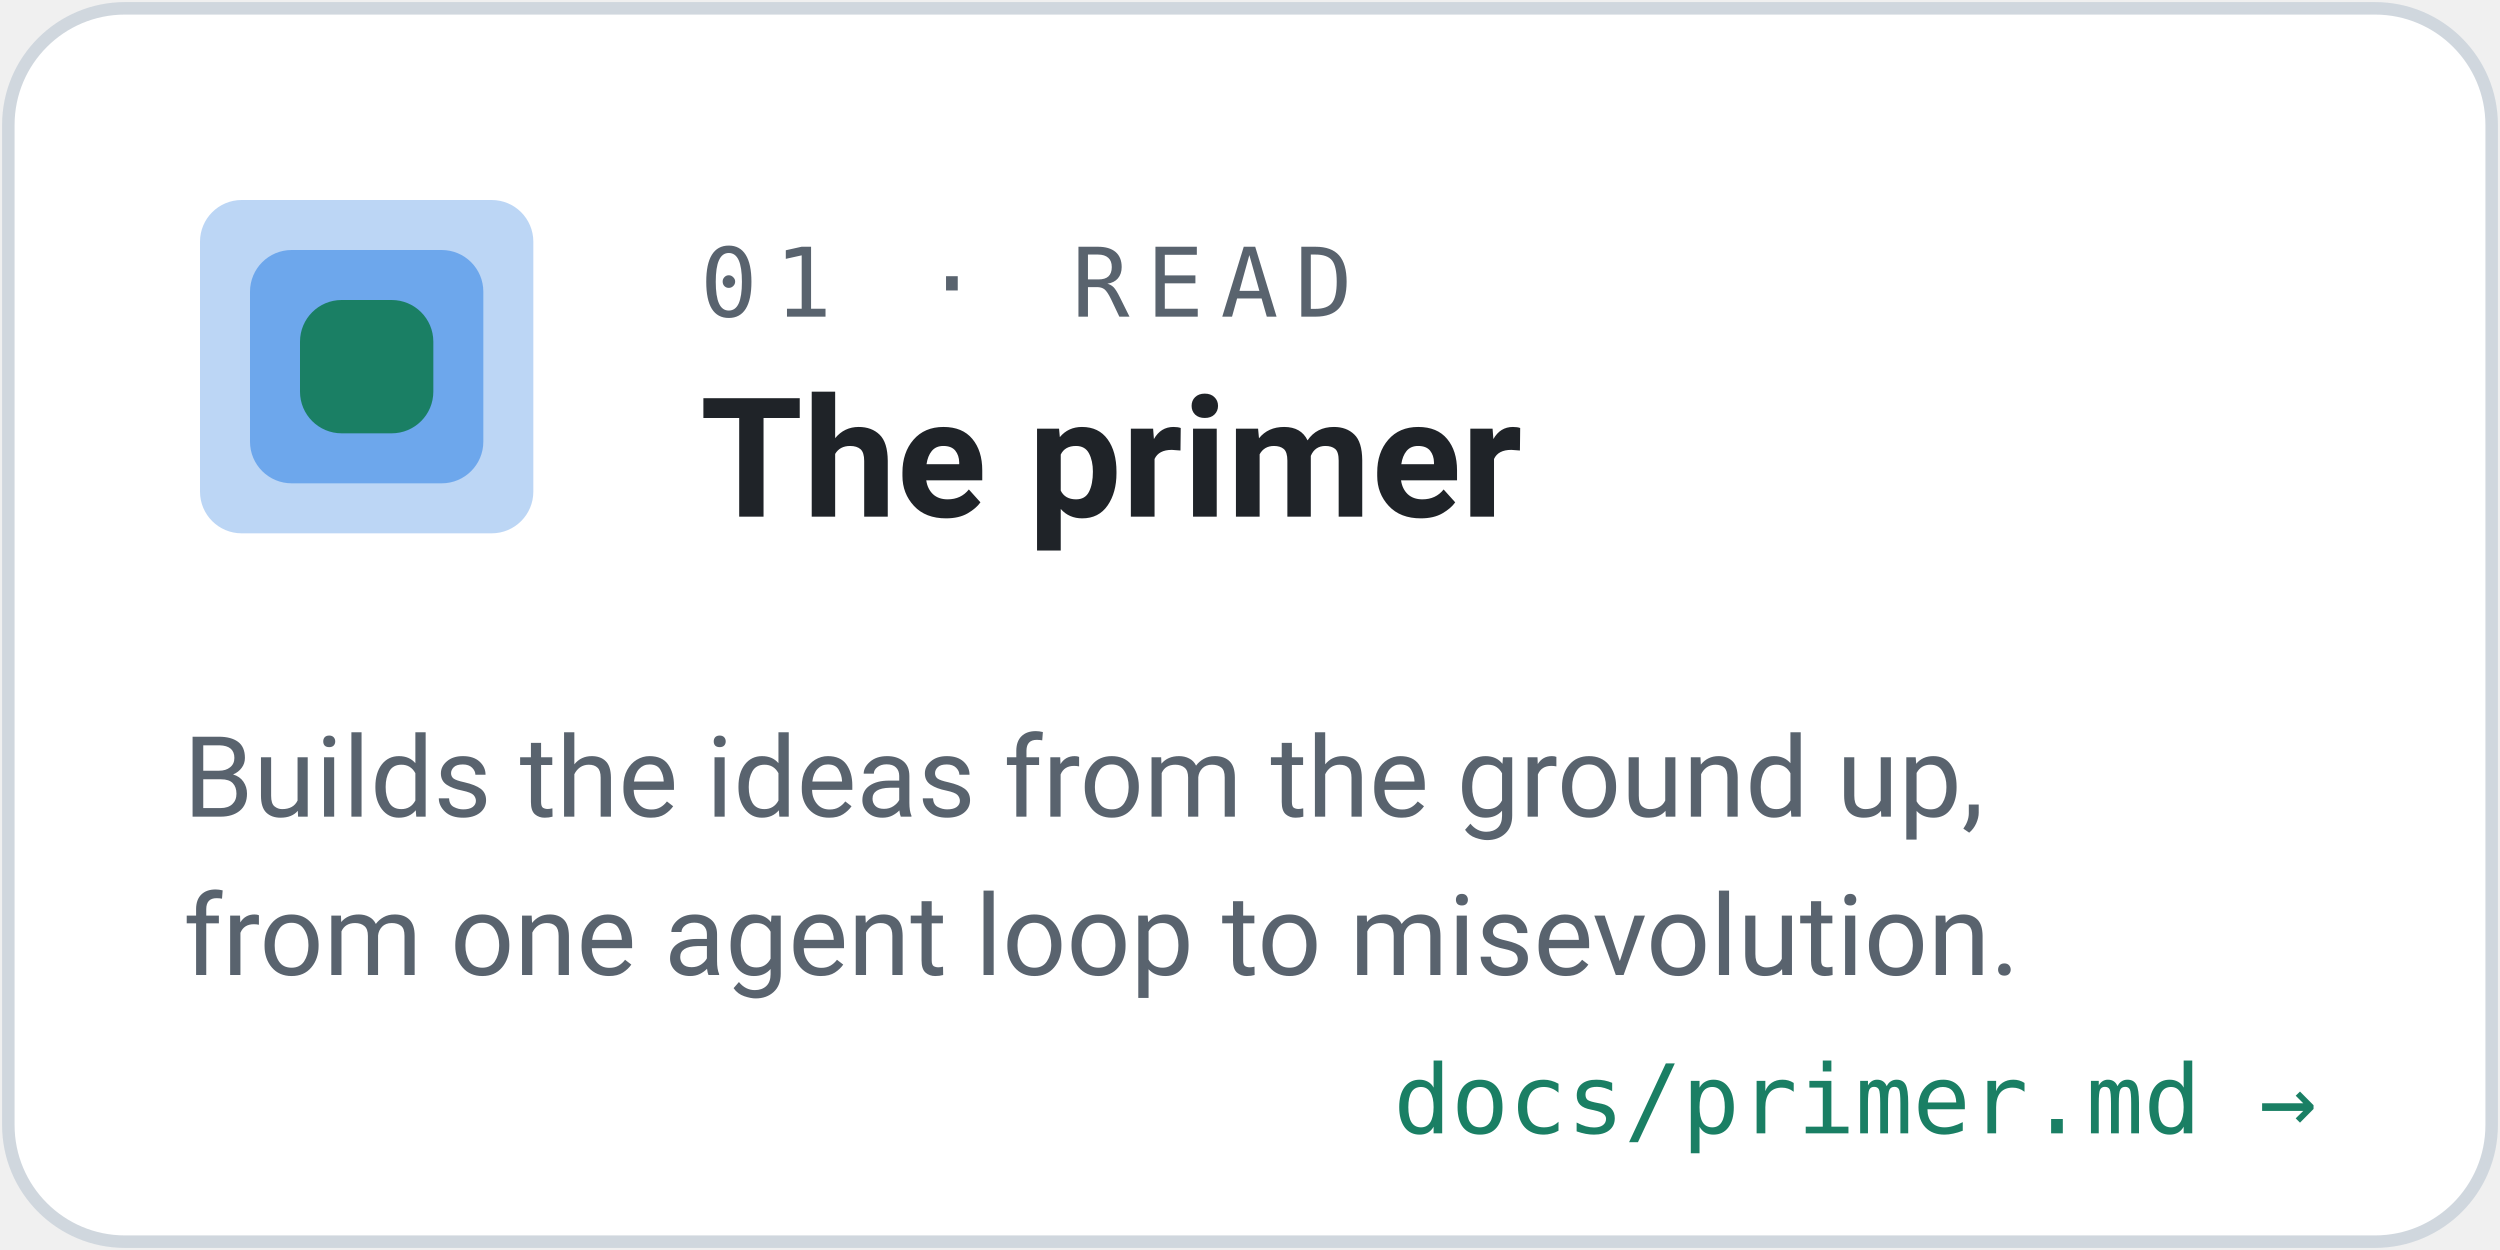
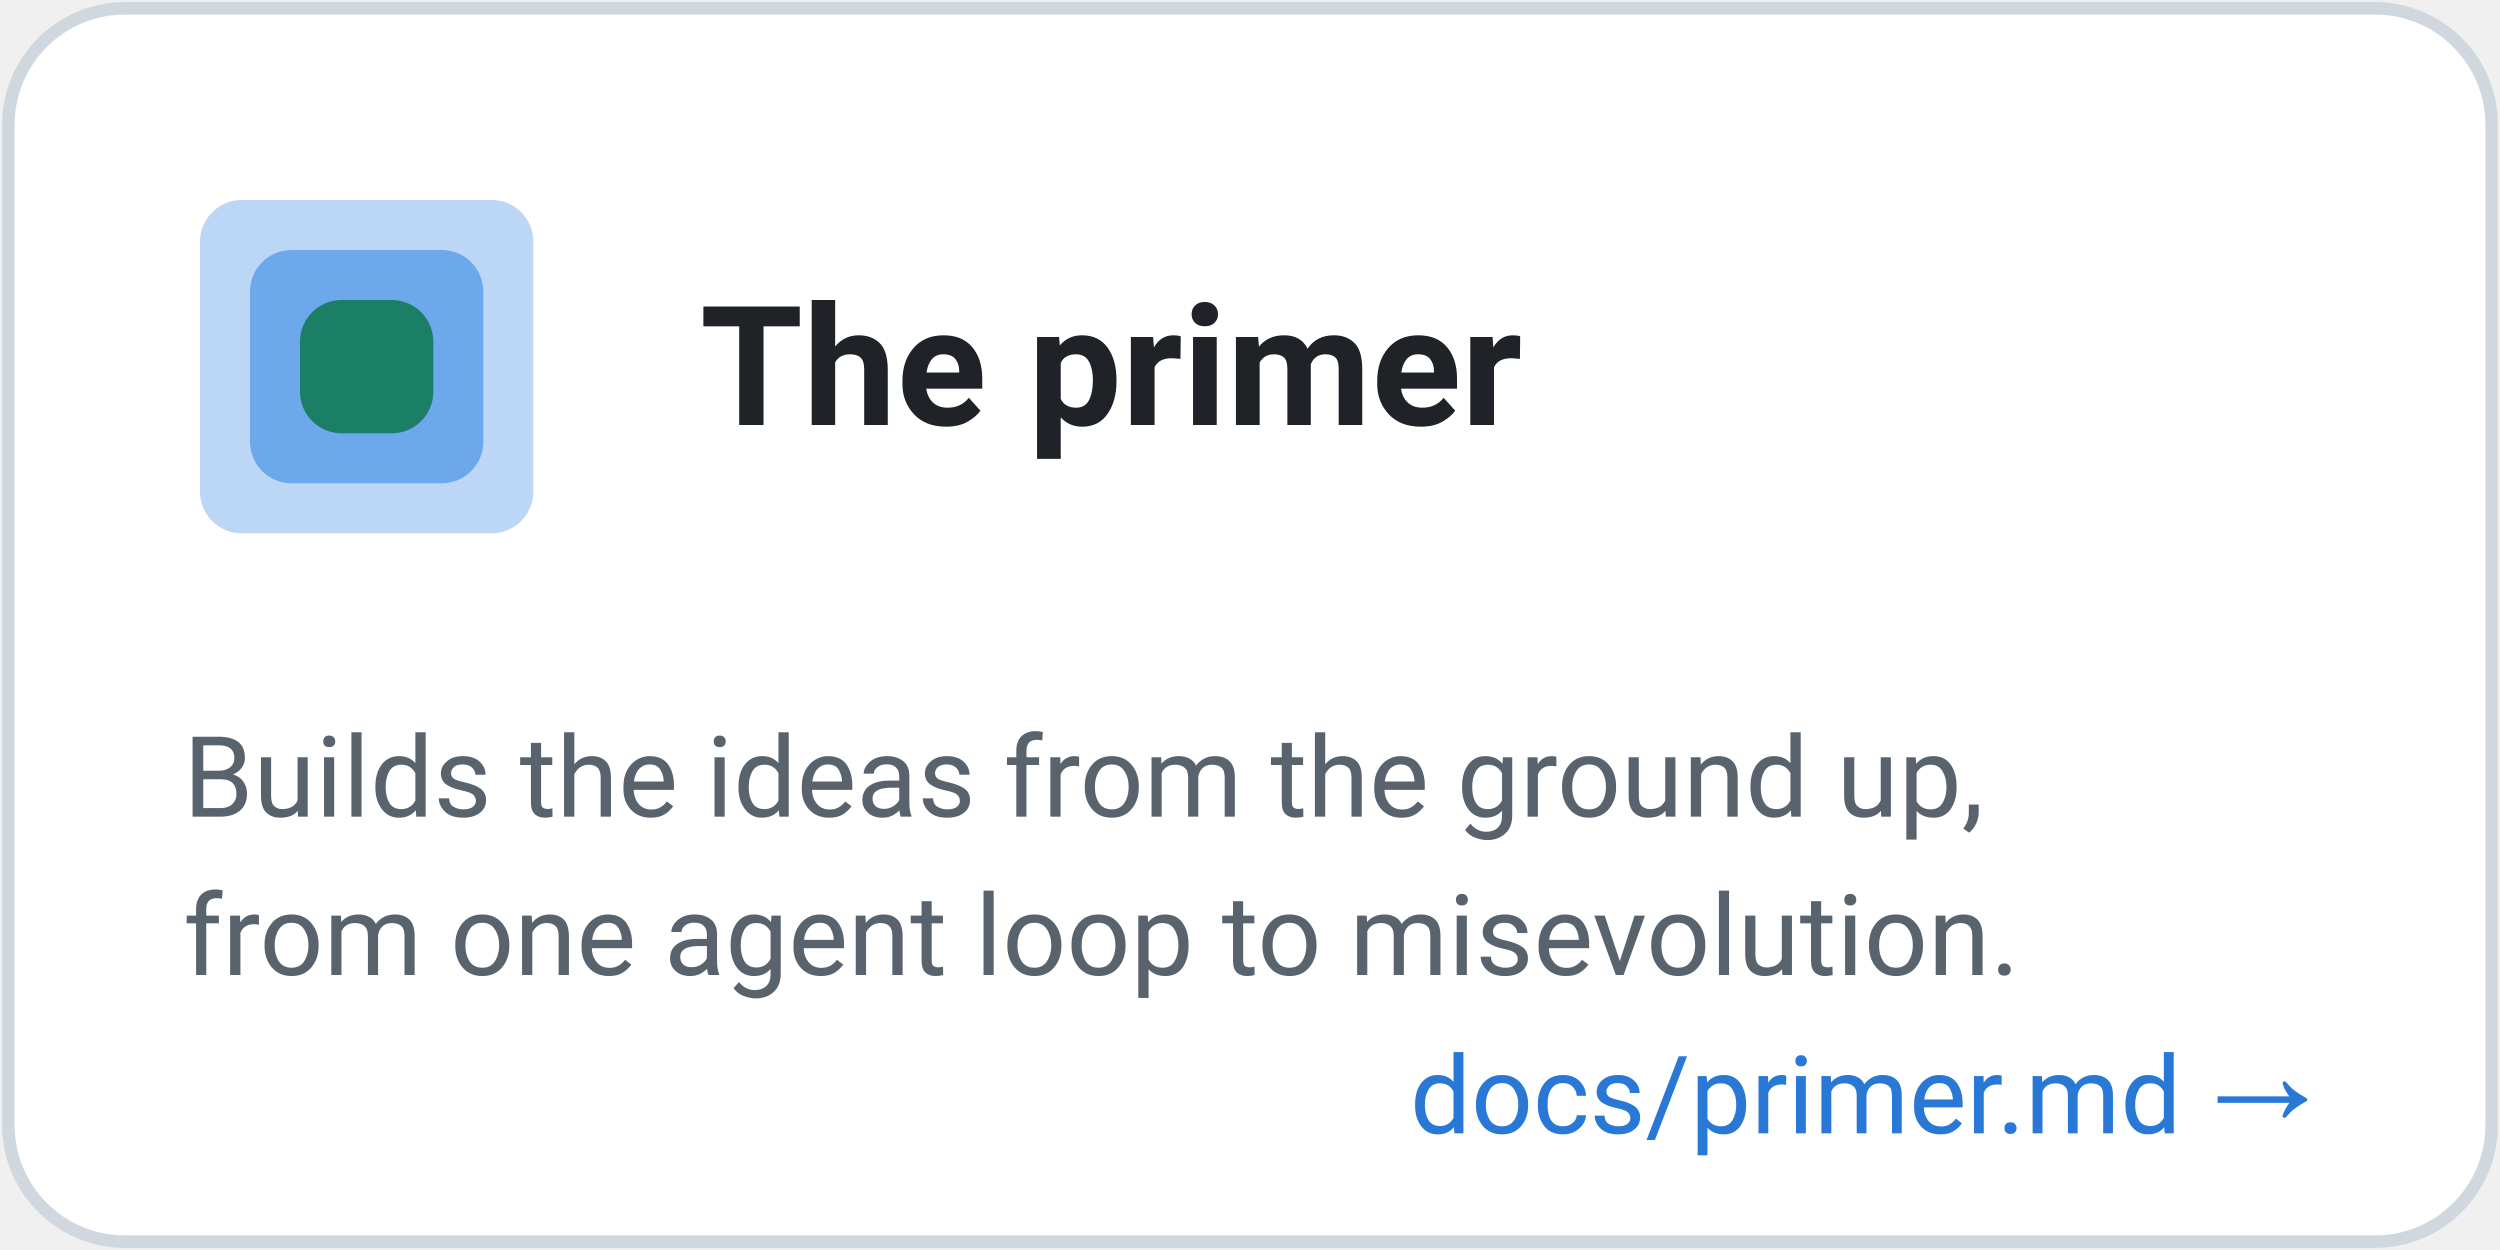
<svg xmlns="http://www.w3.org/2000/svg" width="300" height="150" viewBox="0 0 300 150" role="img" aria-label="The primer: Builds the ideas from the ground up, from one agent loop to misevolution.">
  <rect x="1" y="1" width="298" height="148" rx="14" fill="#ffffff" stroke="#d0d7de" stroke-width="1.5" />
  <rect x="24" y="24" width="40" height="40" rx="5" fill="#bcd6f5" />
  <rect x="30" y="30" width="28" height="28" rx="5" fill="#6da7ec" />
  <rect x="36" y="36" width="16" height="16" rx="5" fill="#1a7f64" />
-   <text x="84" y="38" font-family="ui-monospace,SFMono-Regular,Menlo,Consolas,monospace" font-size="11.5" letter-spacing="2" fill="#59636e">01 · READ</text>
-   <text x="84" y="62" font-family="-apple-system,'Segoe UI',Roboto,Helvetica,Arial,sans-serif" font-size="20" font-weight="700" fill="#1f2328">The primer</text>
+   <text x="84" y="51" font-family="-apple-system,'Segoe UI',Roboto,Helvetica,Arial,sans-serif" font-size="20" font-weight="700" fill="#1f2328">The primer</text>
  <text x="22" y="98" font-family="-apple-system,'Segoe UI',Roboto,Helvetica,Arial,sans-serif" font-size="13.5" fill="#59636e">Builds the ideas from the ground up,</text>
  <text x="22" y="117" font-family="-apple-system,'Segoe UI',Roboto,Helvetica,Arial,sans-serif" font-size="13.5" fill="#59636e">from one agent loop to misevolution.</text>
-   <text x="278" y="136" text-anchor="end" font-family="ui-monospace,SFMono-Regular,Menlo,Consolas,monospace" font-size="11.5" fill="#1a7f64">docs/primer.md →</text>
+   <text x="278" y="136" text-anchor="end" font-family="-apple-system,'Segoe UI',Roboto,Helvetica,Arial,sans-serif" font-size="13" fill="#2a78d6">docs/primer.md →</text>
</svg>
